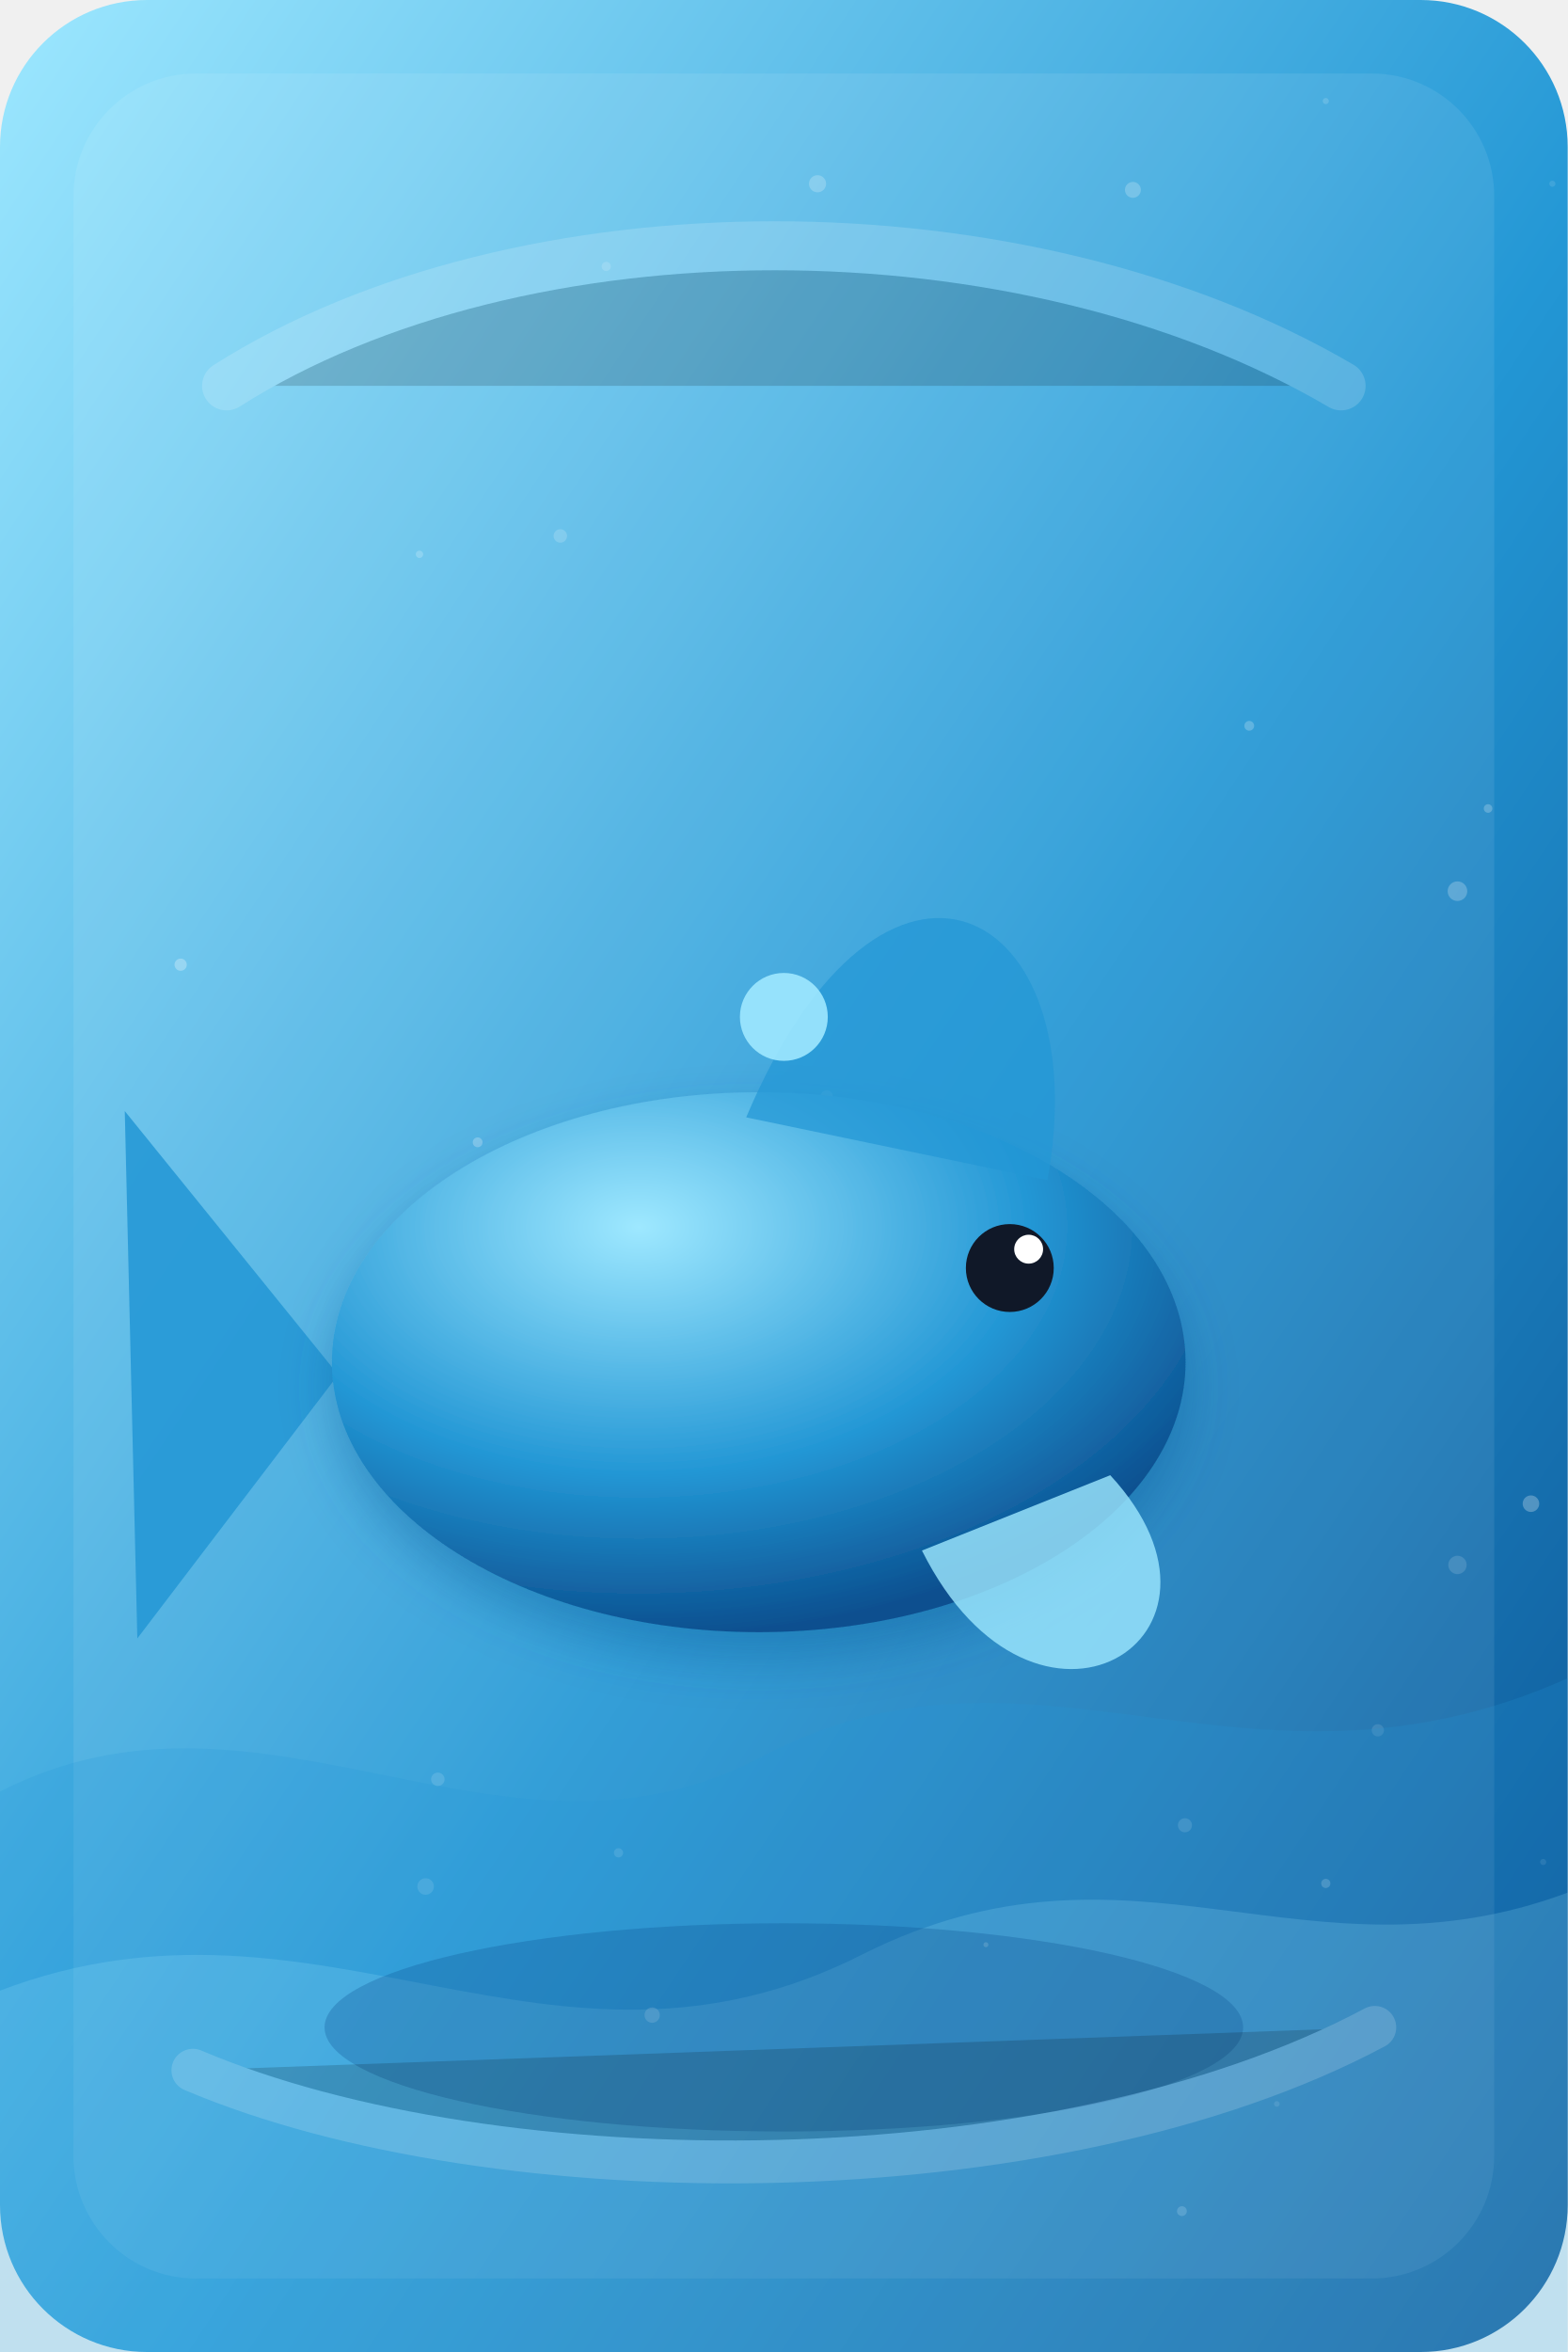
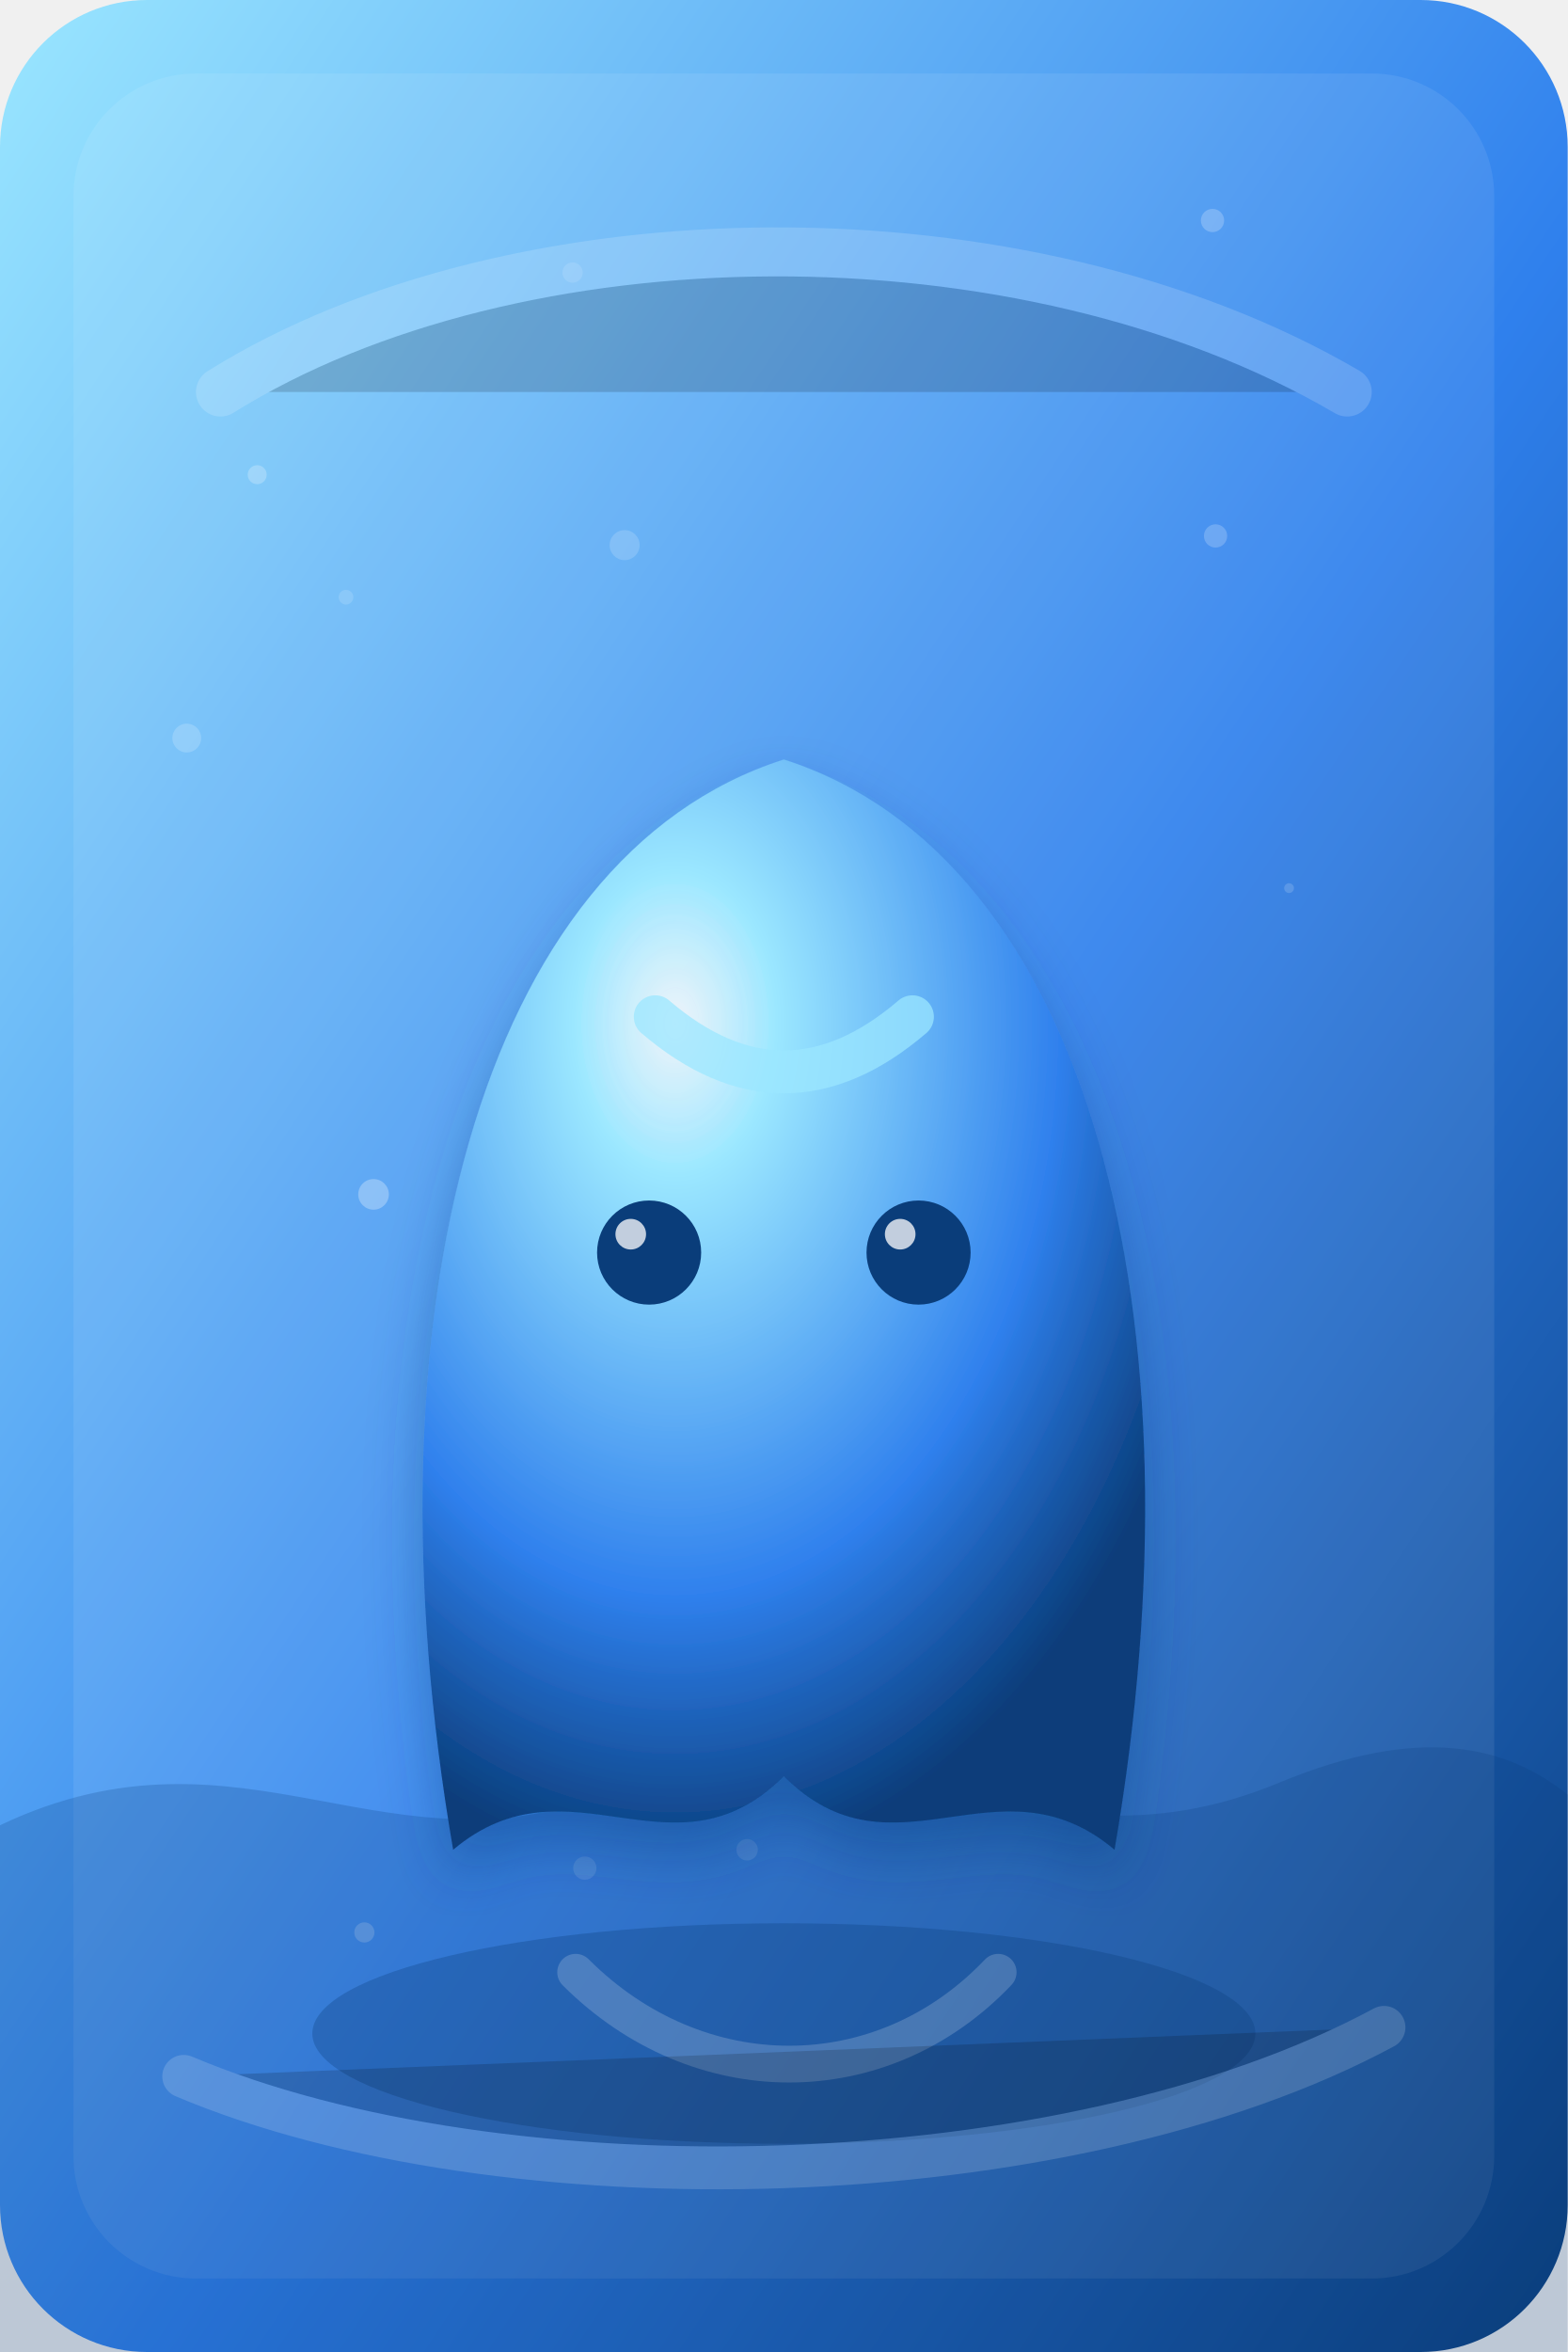
- <svg xmlns="http://www.w3.org/2000/svg" viewBox="0 0 512 768" role="img" aria-label="泡泡鱼 original portrait">
+ <svg xmlns="http://www.w3.org/2000/svg" viewBox="0 0 512 768" role="img" aria-label="涟漪幼鱼 unique portrait">
  <defs>
-     <linearGradient id="bgp21" x1="0" y1="0" x2="1" y2="1">
-       <stop offset="0" stop-color="#9ee8ff" />
-       <stop offset=".55" stop-color="#2397d5" />
-       <stop offset="1" stop-color="#0b4f8f" />
+     <linearGradient id="bg21" x1="0" y1="0" x2="1" y2="1">
+       <stop offset="0" stop-color="#9be7ff" />
+       <stop offset=".55" stop-color="#2f80ed" />
+       <stop offset="1" stop-color="#0a3d7a" />
    </linearGradient>
-     <radialGradient id="body" cx=".36" cy=".25" r=".76">
-       <stop offset="0" stop-color="#9ee8ff" />
-       <stop offset=".6" stop-color="#2397d5" />
-       <stop offset="1" stop-color="#0b4f8f" />
+     <radialGradient id="body21" cx=".35" cy=".24" r=".78">
+       <stop offset="0" stop-color="#fff" stop-opacity=".88" />
+       <stop offset=".18" stop-color="#9be7ff" />
+       <stop offset=".68" stop-color="#2f80ed" />
+       <stop offset="1" stop-color="#0a3d7a" />
    </radialGradient>
-     <radialGradient id="head" cx=".36" cy=".26" r=".72">
-       <stop offset="0" stop-color="#ffffff" stop-opacity=".85" />
-       <stop offset=".2" stop-color="#9ee8ff" />
-       <stop offset=".72" stop-color="#2397d5" />
-       <stop offset="1" stop-color="#0b4f8f" />
-     </radialGradient>
-     <filter id="softShadow" x="-30%" y="-30%" width="160%" height="160%">
-       <feDropShadow dx="0" dy="8" stdDeviation="8" flood-color="#0b4f8f" flood-opacity=".35" />
+     <filter id="shadow21" x="-30%" y="-30%" width="160%" height="160%">
+       <feDropShadow dx="0" dy="10" stdDeviation="9" flood-color="#0a3d7a" flood-opacity=".36" />
    </filter>
  </defs>
-   <rect width="512" height="768" rx="48" fill="url(#bgp21)" />
-   <rect x="24" y="24" width="464" height="720" rx="40" fill="#ffffff" opacity=".08" />
-   <g opacity=".42">
-     <circle cx="433" cy="615" r="1.5" fill="#fff" opacity="0.48" />
-     <circle cx="267" cy="60" r="2.8" fill="#fff" opacity="0.50" />
-     <circle cx="370" cy="62" r="2.6" fill="#fff" opacity="0.50" />
-     <circle cx="221" cy="413" r="1.2" fill="#fff" opacity="0.57" />
-     <circle cx="476" cy="511" r="3.0" fill="#fff" opacity="0.32" />
-     <circle cx="206" cy="423" r="2.5" fill="#fff" opacity="0.55" />
-     <circle cx="450" cy="565" r="2.0" fill="#fff" opacity="0.26" />
-     <circle cx="139" cy="616" r="2.7" fill="#fff" opacity="0.33" />
-     <circle cx="417" cy="687" r="0.9" fill="#fff" opacity="0.30" />
-     <circle cx="213" cy="658" r="2.5" fill="#fff" opacity="0.64" />
-     <circle cx="476" cy="291" r="3.2" fill="#fff" opacity="0.54" />
-     <circle cx="270" cy="358" r="2.0" fill="#fff" opacity="0.32" />
-     <circle cx="433" cy="33" r="1.0" fill="#fff" opacity="0.34" />
-     <circle cx="387" cy="596" r="2.3" fill="#fff" opacity="0.35" />
-     <circle cx="500" cy="491" r="2.7" fill="#fff" opacity="0.62" />
-     <circle cx="59" cy="315" r="2.0" fill="#fff" opacity="0.65" />
-     <circle cx="137" cy="181" r="1.2" fill="#fff" opacity="0.48" />
-     <circle cx="486" cy="264" r="1.4" fill="#fff" opacity="0.52" />
-     <circle cx="507" cy="60" r="1.0" fill="#fff" opacity="0.25" />
-     <circle cx="198" cy="87" r="1.5" fill="#fff" opacity="0.34" />
-     <circle cx="386" cy="722" r="1.6" fill="#fff" opacity="0.48" />
-     <circle cx="504" cy="608" r="1.0" fill="#fff" opacity="0.26" />
-     <circle cx="322" cy="635" r="0.8" fill="#fff" opacity="0.68" />
-     <circle cx="202" cy="605" r="1.5" fill="#fff" opacity="0.33" />
-     <circle cx="183" cy="175" r="2.2" fill="#fff" opacity="0.39" />
-     <circle cx="156" cy="373" r="1.6" fill="#fff" opacity="0.58" />
-     <circle cx="143" cy="581" r="2.2" fill="#fff" opacity="0.30" />
-     <circle cx="408" cy="237" r="1.6" fill="#fff" opacity="0.51" />
+   <rect width="512" height="768" rx="48" fill="url(#bg21)" />
+   <rect x="24" y="24" width="464" height="720" rx="40" fill="#fff" opacity=".08" />
+   <g opacity=".46">
+     <circle cx="191" cy="610" r="3.8" fill="#fff" opacity="0.32" />
+     <circle cx="204" cy="178" r="4.9" fill="#fff" opacity="0.35" />
+     <circle cx="421" cy="290" r="1.6" fill="#fff" opacity="0.33" />
+     <circle cx="244" cy="604" r="3.5" fill="#fff" opacity="0.29" />
+     <circle cx="187" cy="89" r="3.3" fill="#fff" opacity="0.25" />
+     <circle cx="84" cy="155" r="3.1" fill="#fff" opacity="0.50" />
+     <circle cx="397" cy="175" r="3.8" fill="#fff" opacity="0.44" />
+     <circle cx="122" cy="390" r="5.0" fill="#fff" opacity="0.61" />
+     <circle cx="396" cy="72" r="3.8" fill="#fff" opacity="0.47" />
+     <circle cx="61" cy="241" r="4.7" fill="#fff" opacity="0.39" />
+     <circle cx="119" cy="631" r="3.3" fill="#fff" opacity="0.46" />
+     <circle cx="267" cy="328" r="4.3" fill="#fff" opacity="0.41" />
+     <circle cx="164" cy="355" r="3.2" fill="#fff" opacity="0.38" />
+     <circle cx="113" cy="195" r="2.4" fill="#fff" opacity="0.29" />
  </g>
-   <path d="M0 585 C86 541 164 618 248 574 C338 526 407 595 512 548 V768 H0Z" fill="#2397d5" opacity=".2" />
-   <path d="M0 650 C105 610 180 690 282 638 C370 594 426 650 512 618 V768 H0Z" fill="#9ee8ff" opacity=".18" />
-   <ellipse cx="256" cy="662" rx="150" ry="34" fill="#0b4f8f" opacity=".28" />
-   <g transform="translate(0 122)">
-     <path d="M110.45 326.9 L40.75 240.8 L44.85 413 Z" fill="#2397d5" opacity=".86" />
-     <ellipse cx="247.8" cy="322.8" rx="139.4" ry="88.15" fill="url(#body)" filter="url(#softShadow)" />
-     <path d="M243.7 242.85 C288.8 136.25 358.5 173.15 342.1 263.35" fill="#2397d5" opacity=".72" />
-     <path d="M301.1 384.3 C338 458.1 411.8 413 362.6 359.7" fill="#9ee8ff" opacity=".8" />
-     <circle cx="329.8" cy="292.05" r="14.35" fill="#101828" />
-     <circle cx="335.95" cy="285.9" r="4.715" fill="#fff" />
-     <circle cx="256" cy="210.05" r="14.35" fill="#9ee8ff" opacity=".9" />
+   <path d="M0 596 C80 558 128 616 202 584 C281 550 332 618 418 582 C464 563 492 570 512 586 V768 H0Z" fill="#0a3d7a" opacity=".22" />
+   <ellipse cx="256" cy="664" rx="154" ry="36" fill="#0a3d7a" opacity=".3" />
+   <g transform="translate(0 84)">
+     <path d="M148 520 C118 346 156 196 256 164 C356 196 394 346 364 520 C326 488 292 532 256 496 C220 532 186 488 148 520Z" fill="url(#body21)" filter="url(#shadow21)" />
+     <circle cx="212" cy="325" r="17" fill="#0a3d7a" />
+     <circle cx="300" cy="325" r="17" fill="#0a3d7a" />
+     <circle cx="206" cy="319" r="5" fill="#fff" opacity=".75" />
+     <circle cx="294" cy="319" r="5" fill="#fff" opacity=".75" />
+     <path d="M214 248 Q256 284 298 248" stroke="#9be7ff" stroke-width="14" fill="none" stroke-linecap="round" opacity=".74" />
+     <path d="M188 560 C228 600 288 600 326 560" stroke="#fff" stroke-width="12" stroke-linecap="round" opacity=".18" fill="none" />
  </g>
-   <path d="M74 126 C170 65 334 65 438 126" stroke="#fff" stroke-width="16" stroke-linecap="round" opacity=".16" />
-   <path d="M63 676 C162 718 344 718 449 662" stroke="#fff" stroke-width="14" stroke-linecap="round" opacity=".16" />
+   <path d="M72 128 C168 68 334 66 440 128" stroke="#fff" stroke-width="16" stroke-linecap="round" opacity=".16" />
+   <path d="M60 678 C164 722 348 718 452 662" stroke="#fff" stroke-width="14" stroke-linecap="round" opacity=".16" />
</svg>
